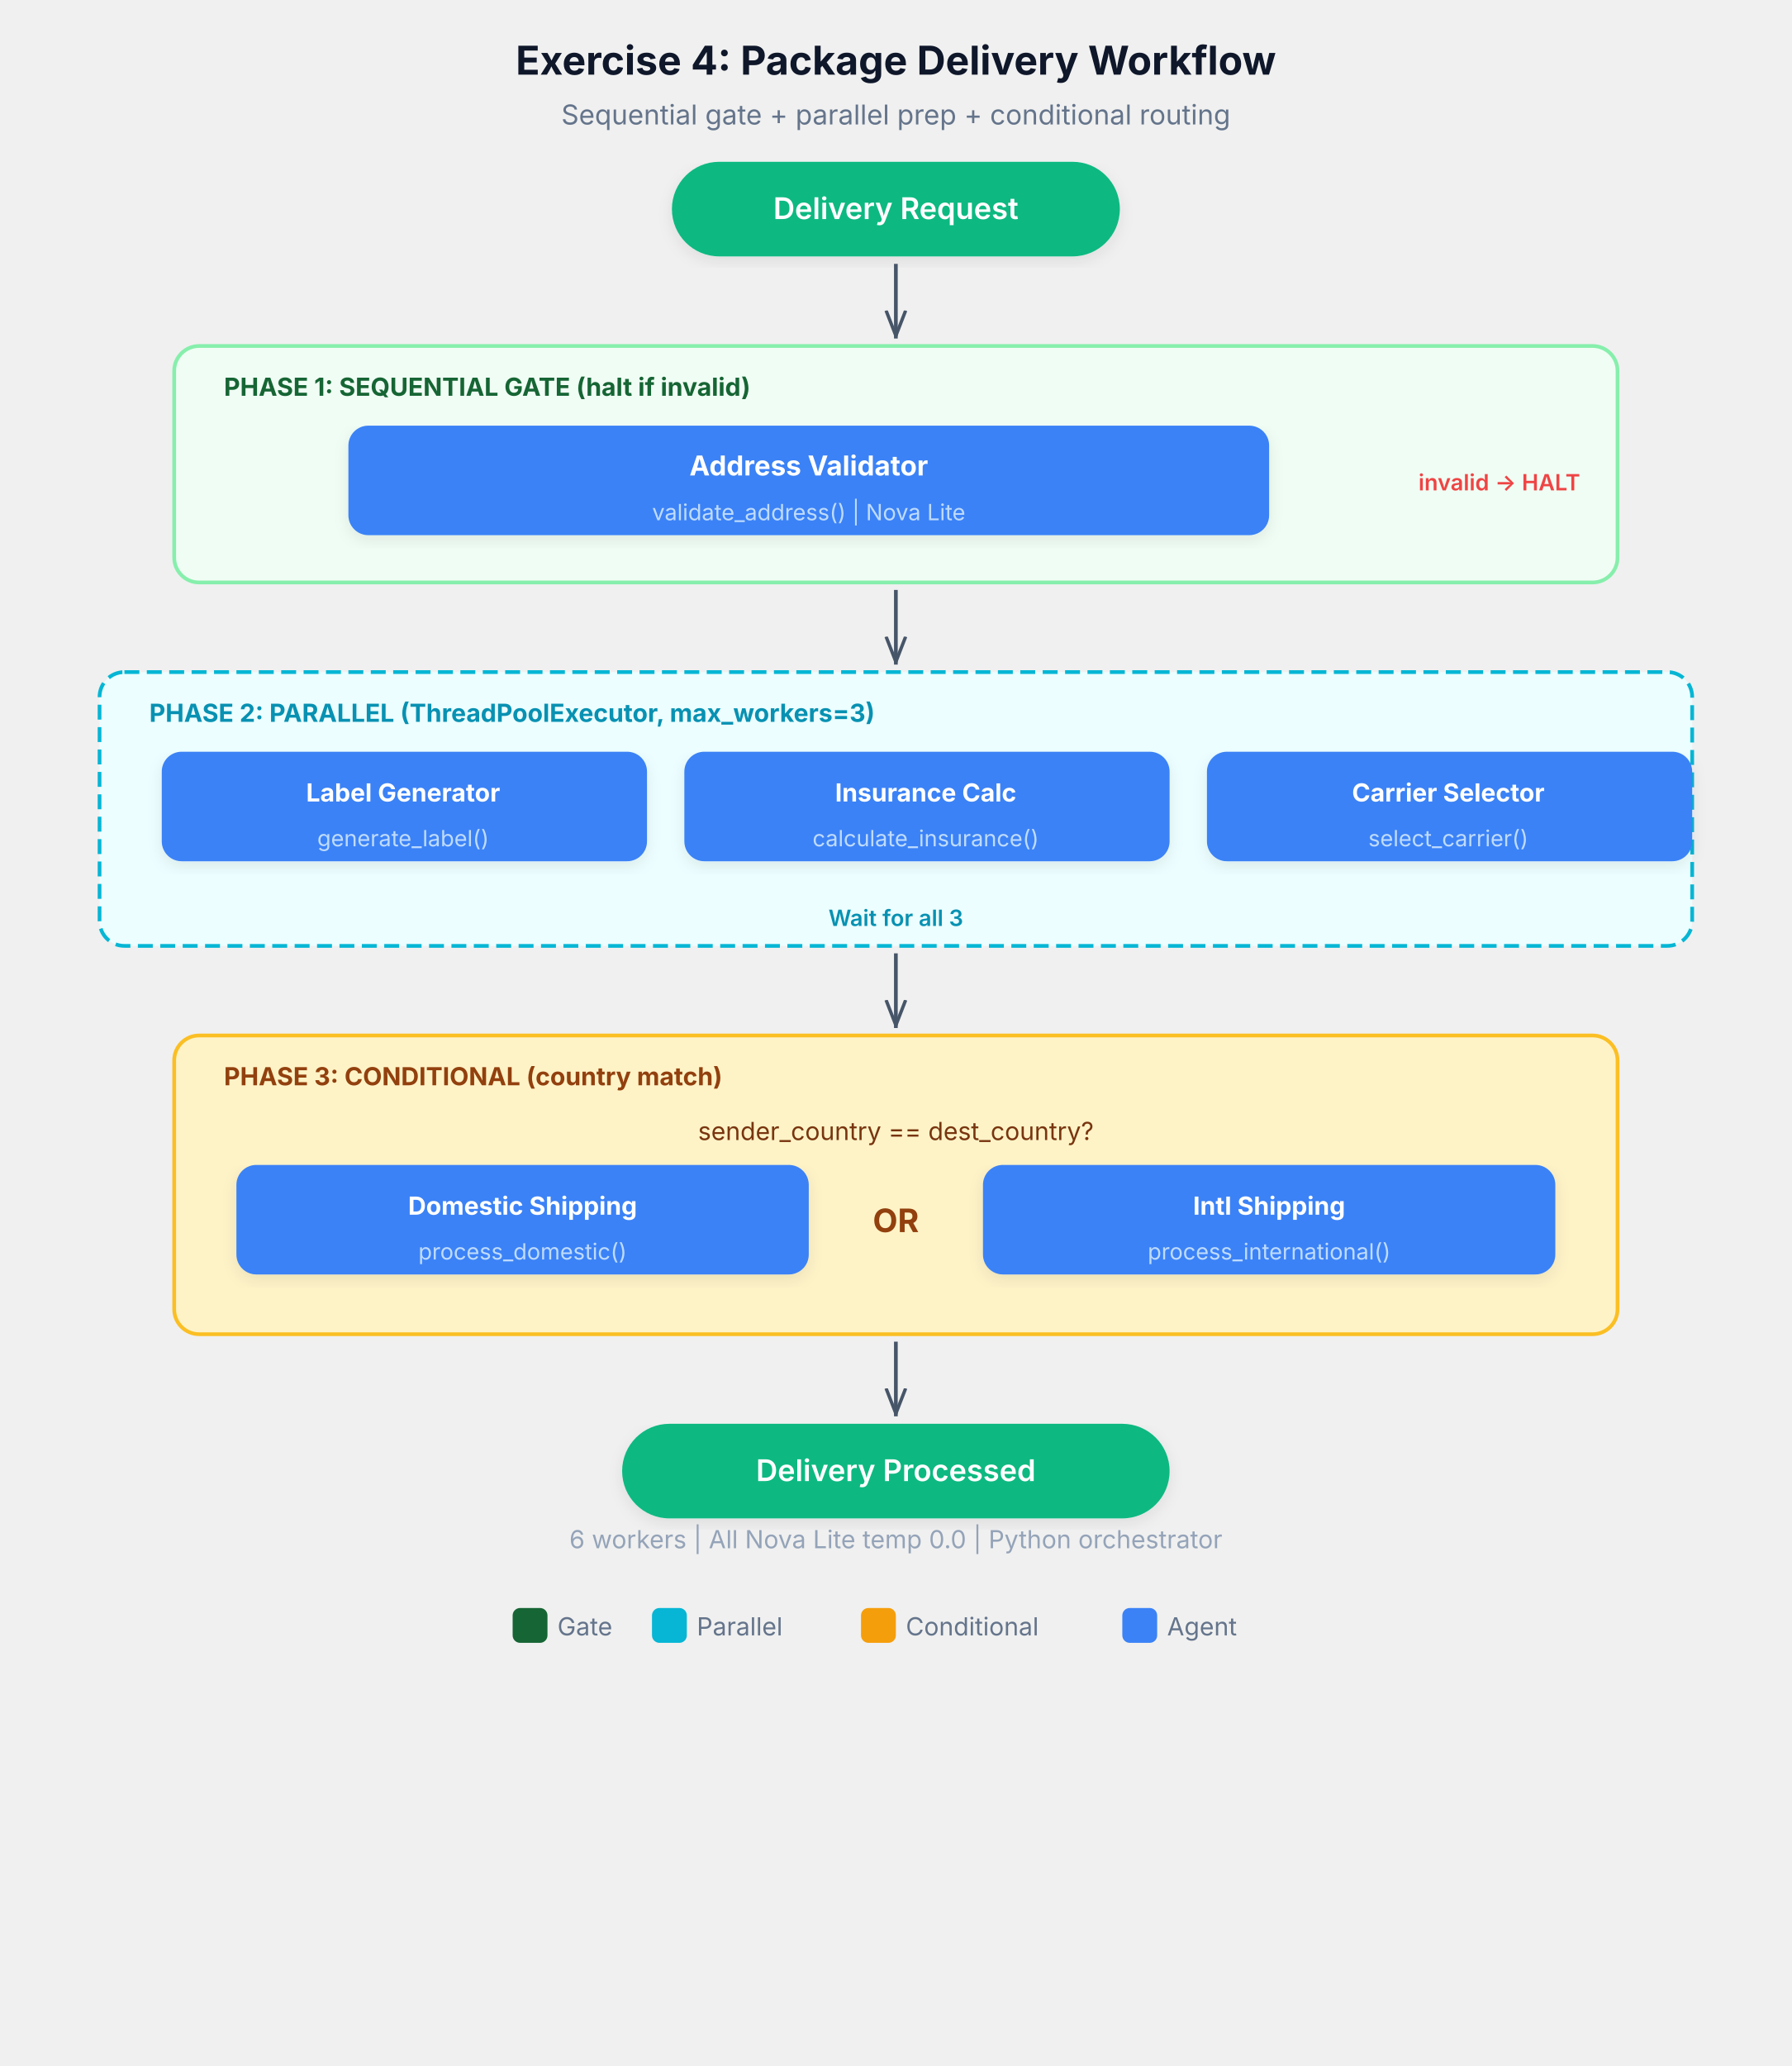
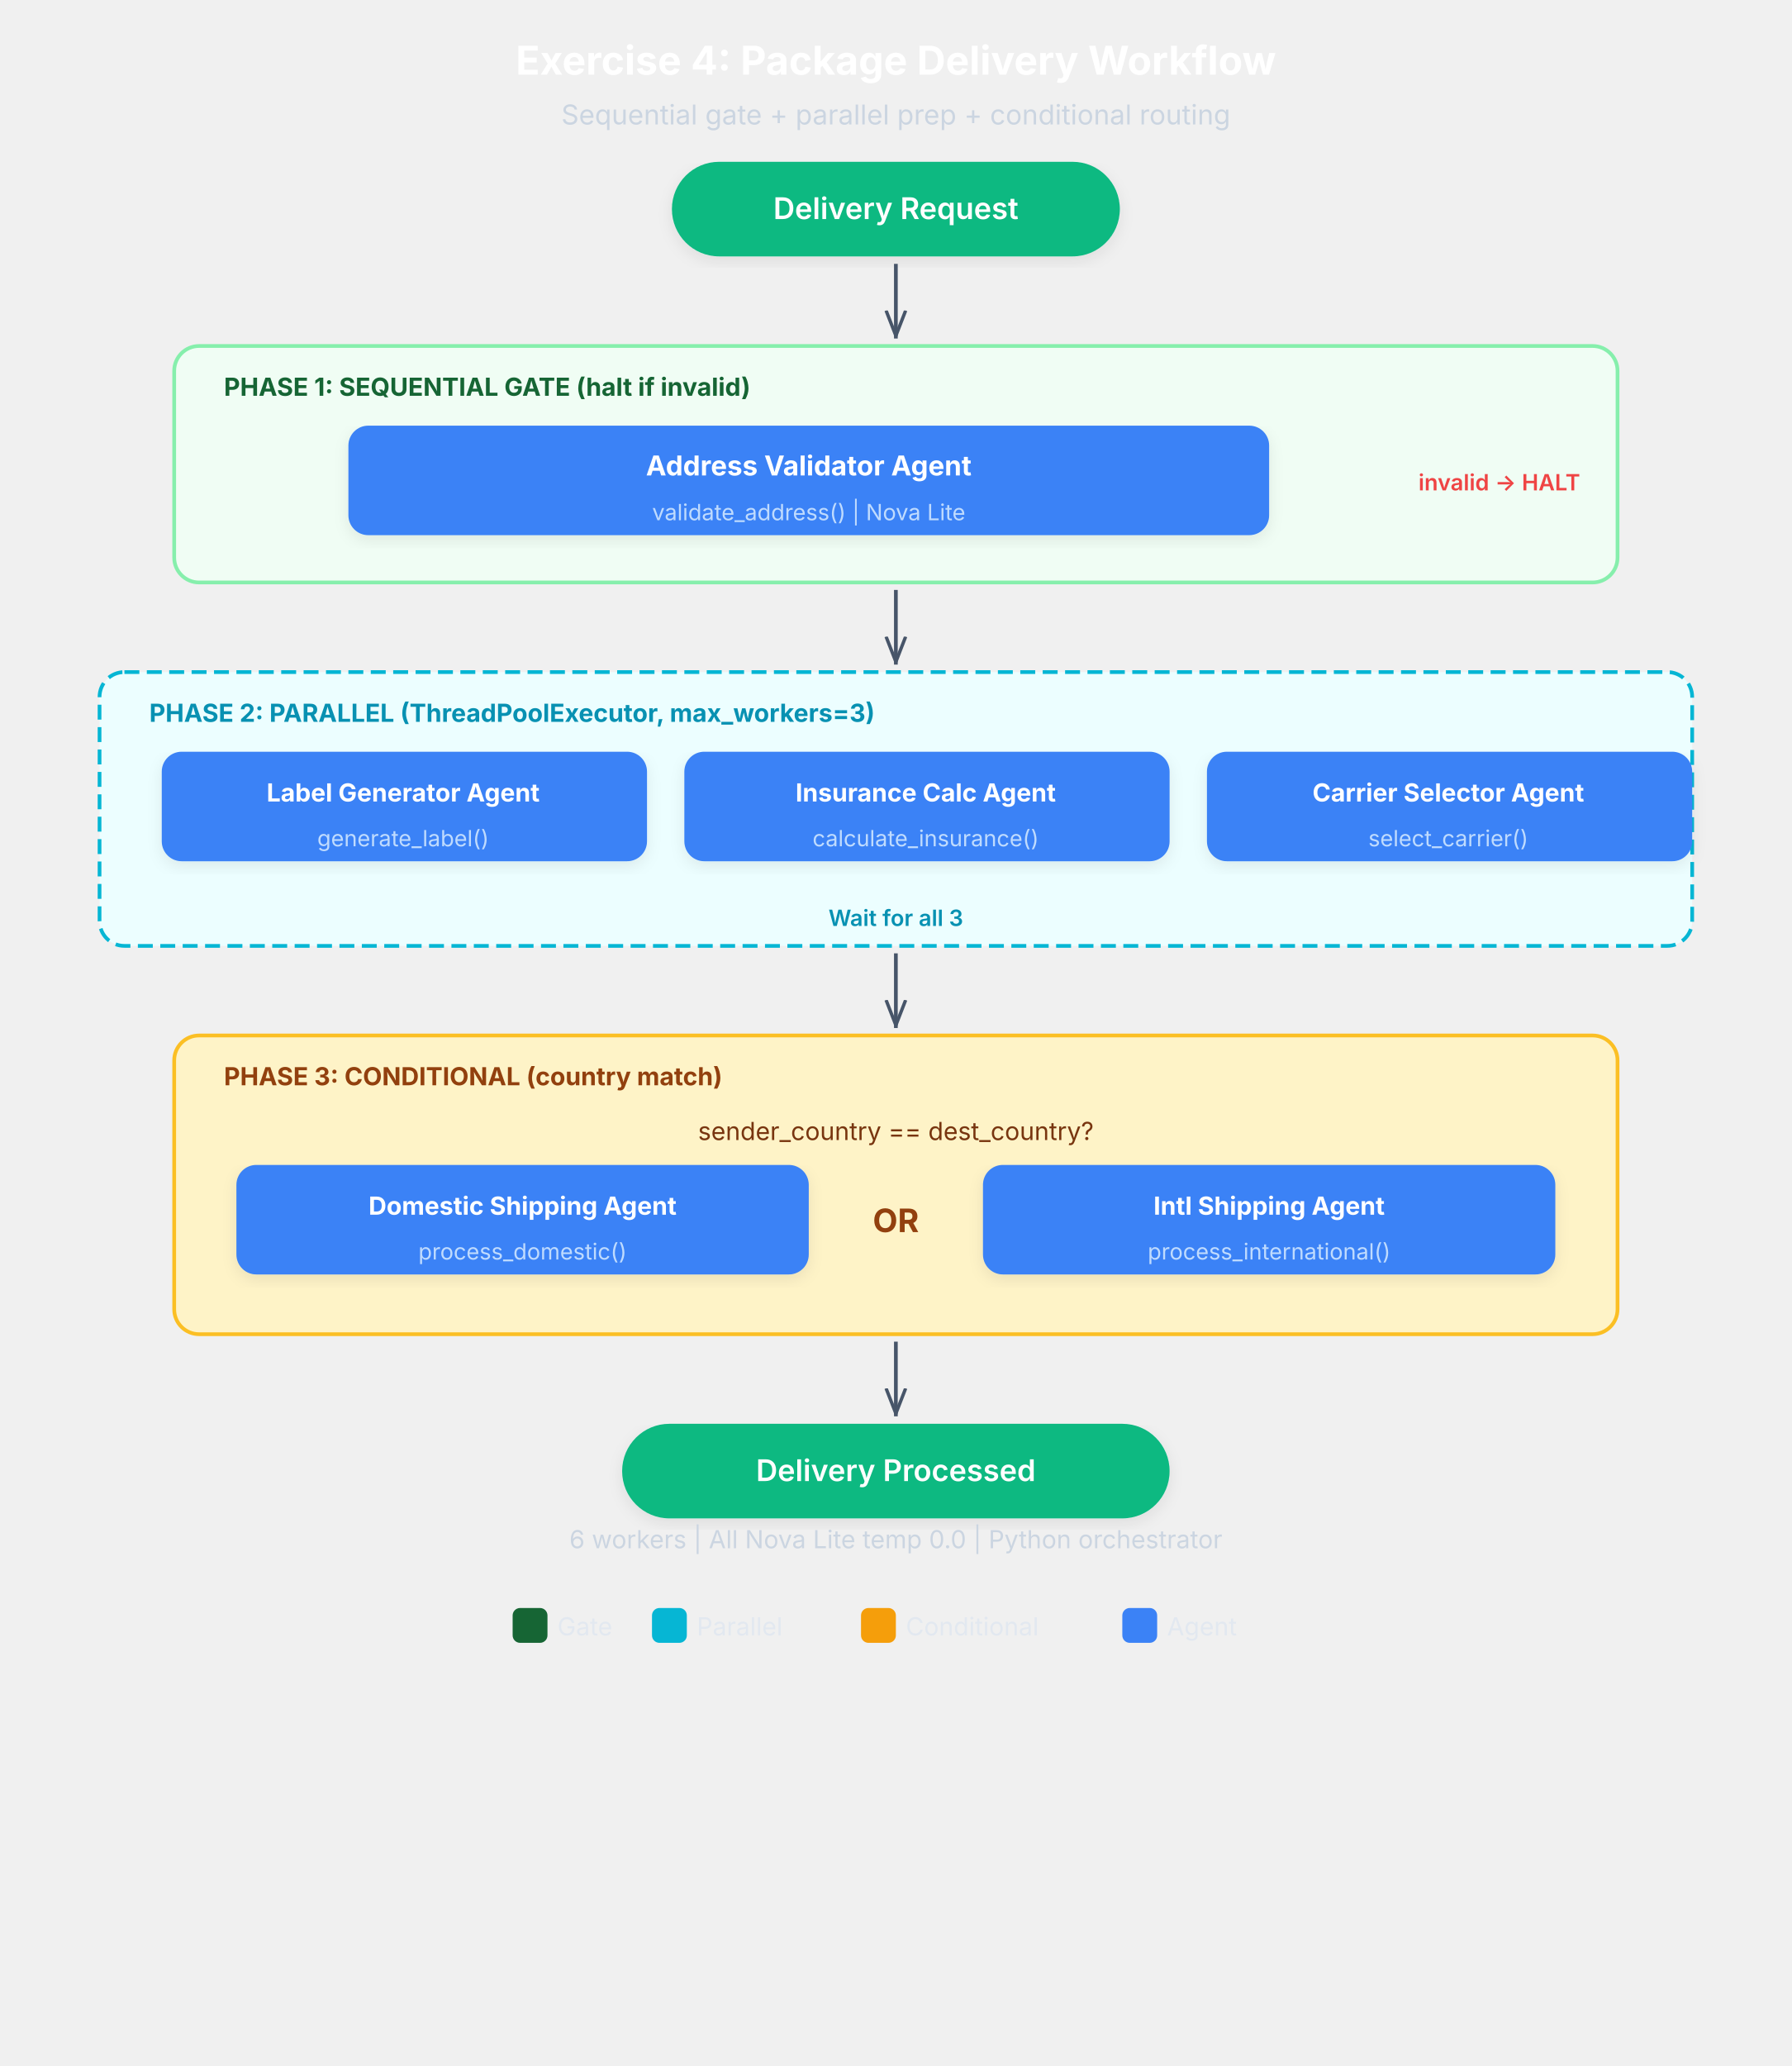
<svg xmlns="http://www.w3.org/2000/svg" viewBox="0 0 720 830" font-family="system-ui, -apple-system, &quot;Segoe UI&quot;, sans-serif">
  <defs>
    <filter id="sh" x="-4%" y="-4%" width="108%" height="116%">
      <feDropShadow dx="0" dy="2" stdDeviation="3" flood-opacity="0.08" />
    </filter>
    <marker id="a" viewBox="0 0 10 8" refX="10" refY="4" markerWidth="8" markerHeight="6" orient="auto">
      <path d="M0,0.5 L9,4 L0,7.5" fill="none" stroke="#475569" stroke-width="1.2" stroke-linejoin="round" />
    </marker>
    <marker id="ah" viewBox="0 0 10 8" refX="10" refY="4" markerWidth="8" markerHeight="6" orient="auto">
      <path d="M0,0.5 L9,4 L0,7.5" fill="none" stroke="#475569" stroke-width="1.2" stroke-linejoin="round" />
    </marker>
  </defs>
-   <text x="360" y="30" text-anchor="middle" font-size="16" font-weight="700" fill="#0f172a">Exercise 4: Package Delivery Workflow</text>
-   <text x="360" y="50" text-anchor="middle" font-size="11" fill="#64748b">Sequential gate + parallel prep + conditional routing</text>
+   <text x="360" y="30" text-anchor="middle" font-size="16" font-weight="700" fill="#ffffff">Exercise 4: Package Delivery Workflow</text>
+   <text x="360" y="50" text-anchor="middle" font-size="11" fill="#cbd5e1">Sequential gate + parallel prep + conditional routing</text>
  <rect x="270" y="65" width="180" height="38" rx="19" fill="#10b981" filter="url(#sh)" />
  <text x="360" y="88" text-anchor="middle" font-size="12" font-weight="600" fill="white">Delivery Request</text>
  <rect x="70" y="139" width="580" height="95" rx="10" fill="#f0fdf4" stroke="#86efac" stroke-width="1.5" />
  <text x="90" y="159" font-size="10" font-weight="700" fill="#166534">PHASE 1: SEQUENTIAL GATE (halt if invalid)</text>
  <rect x="140" y="171" width="370" height="44" rx="8" fill="#3b82f6" filter="url(#sh)" />
-   <text x="325" y="191" text-anchor="middle" font-size="11" font-weight="700" fill="white">Address Validator</text>
+   <text x="325" y="191" text-anchor="middle" font-size="11" font-weight="700" fill="white">Address Validator Agent</text>
  <text x="325" y="209" text-anchor="middle" font-size="9" fill="#bfdbfe">validate_address() | Nova Lite</text>
  <text x="570" y="197" font-size="9" font-weight="600" fill="#ef4444">invalid → HALT</text>
  <rect x="40" y="270" width="640" height="110" rx="10" fill="#ecfeff" stroke="#06b6d4" stroke-width="1.5" stroke-dasharray="6,3" />
  <text x="60" y="290" font-size="10" font-weight="700" fill="#0891b2">PHASE 2: PARALLEL (ThreadPoolExecutor, max_workers=3)</text>
  <rect x="65" y="302" width="195" height="44" rx="8" fill="#3b82f6" filter="url(#sh)" />
-   <text x="162" y="322" text-anchor="middle" font-size="10" font-weight="700" fill="white">Label Generator</text>
+   <text x="162" y="322" text-anchor="middle" font-size="10" font-weight="700" fill="white">Label Generator Agent</text>
  <text x="162" y="340" text-anchor="middle" font-size="9" fill="#bfdbfe">generate_label()</text>
  <rect x="275" y="302" width="195" height="44" rx="8" fill="#3b82f6" filter="url(#sh)" />
-   <text x="372" y="322" text-anchor="middle" font-size="10" font-weight="700" fill="white">Insurance Calc</text>
+   <text x="372" y="322" text-anchor="middle" font-size="10" font-weight="700" fill="white">Insurance Calc Agent</text>
  <text x="372" y="340" text-anchor="middle" font-size="9" fill="#bfdbfe">calculate_insurance()</text>
  <rect x="485" y="302" width="195" height="44" rx="8" fill="#3b82f6" filter="url(#sh)" />
-   <text x="582" y="322" text-anchor="middle" font-size="10" font-weight="700" fill="white">Carrier Selector</text>
+   <text x="582" y="322" text-anchor="middle" font-size="10" font-weight="700" fill="white">Carrier Selector Agent</text>
  <text x="582" y="340" text-anchor="middle" font-size="9" fill="#bfdbfe">select_carrier()</text>
  <text x="360" y="372" text-anchor="middle" font-size="9" font-weight="600" fill="#0891b2">Wait for all 3</text>
  <rect x="70" y="416" width="580" height="120" rx="10" fill="#fef3c7" stroke="#fbbf24" stroke-width="1.5" />
  <text x="90" y="436" font-size="10" font-weight="700" fill="#92400e">PHASE 3: CONDITIONAL (country match)</text>
  <text x="360" y="458" text-anchor="middle" font-size="10" fill="#78350f">sender_country == dest_country?</text>
  <rect x="95" y="468" width="230" height="44" rx="8" fill="#3b82f6" filter="url(#sh)" />
-   <text x="210" y="488" text-anchor="middle" font-size="10" font-weight="700" fill="white">Domestic Shipping</text>
+   <text x="210" y="488" text-anchor="middle" font-size="10" font-weight="700" fill="white">Domestic Shipping Agent</text>
  <text x="210" y="506" text-anchor="middle" font-size="9" fill="#bfdbfe">process_domestic()</text>
  <text x="360" y="495" text-anchor="middle" font-size="13" font-weight="700" fill="#92400e">OR</text>
  <rect x="395" y="468" width="230" height="44" rx="8" fill="#3b82f6" filter="url(#sh)" />
-   <text x="510" y="488" text-anchor="middle" font-size="10" font-weight="700" fill="white">Intl Shipping</text>
+   <text x="510" y="488" text-anchor="middle" font-size="10" font-weight="700" fill="white">Intl Shipping Agent</text>
  <text x="510" y="506" text-anchor="middle" font-size="9" fill="#bfdbfe">process_international()</text>
  <rect x="250" y="572" width="220" height="38" rx="19" fill="#10b981" filter="url(#sh)" />
  <text x="360" y="595" text-anchor="middle" font-size="12" font-weight="600" fill="white">Delivery Processed</text>
-   <text x="360" y="622" text-anchor="middle" font-size="10" fill="#94a3b8">6 workers | All Nova Lite temp 0.0 | Python orchestrator</text>
+   <text x="360" y="622" text-anchor="middle" font-size="10" fill="#cbd5e1">6 workers | All Nova Lite temp 0.0 | Python orchestrator</text>
  <rect x="206" y="646" width="14" height="14" rx="3" fill="#166534" />
-   <text x="224" y="657" font-size="10" fill="#64748b">Gate</text>
+   <text x="224" y="657" font-size="10" fill="#e2e8f0">Gate</text>
  <rect x="262" y="646" width="14" height="14" rx="3" fill="#06b6d4" />
-   <text x="280" y="657" font-size="10" fill="#64748b">Parallel</text>
+   <text x="280" y="657" font-size="10" fill="#e2e8f0">Parallel</text>
  <rect x="346" y="646" width="14" height="14" rx="3" fill="#f59e0b" />
-   <text x="364" y="657" font-size="10" fill="#64748b">Conditional</text>
+   <text x="364" y="657" font-size="10" fill="#e2e8f0">Conditional</text>
  <rect x="451" y="646" width="14" height="14" rx="3" fill="#3b82f6" />
-   <text x="469" y="657" font-size="10" fill="#64748b">Agent</text>
+   <text x="469" y="657" font-size="10" fill="#e2e8f0">Agent</text>
  <g id="arrows">
    <line x1="360" y1="106" x2="360" y2="136" stroke="#475569" stroke-width="1.5" marker-end="url(#a)" />
    <line x1="360" y1="237" x2="360" y2="267" stroke="#475569" stroke-width="1.5" marker-end="url(#a)" />
    <line x1="360" y1="383" x2="360" y2="413" stroke="#475569" stroke-width="1.5" marker-end="url(#a)" />
    <line x1="360" y1="539" x2="360" y2="569" stroke="#475569" stroke-width="1.5" marker-end="url(#a)" />
  </g>
</svg>
